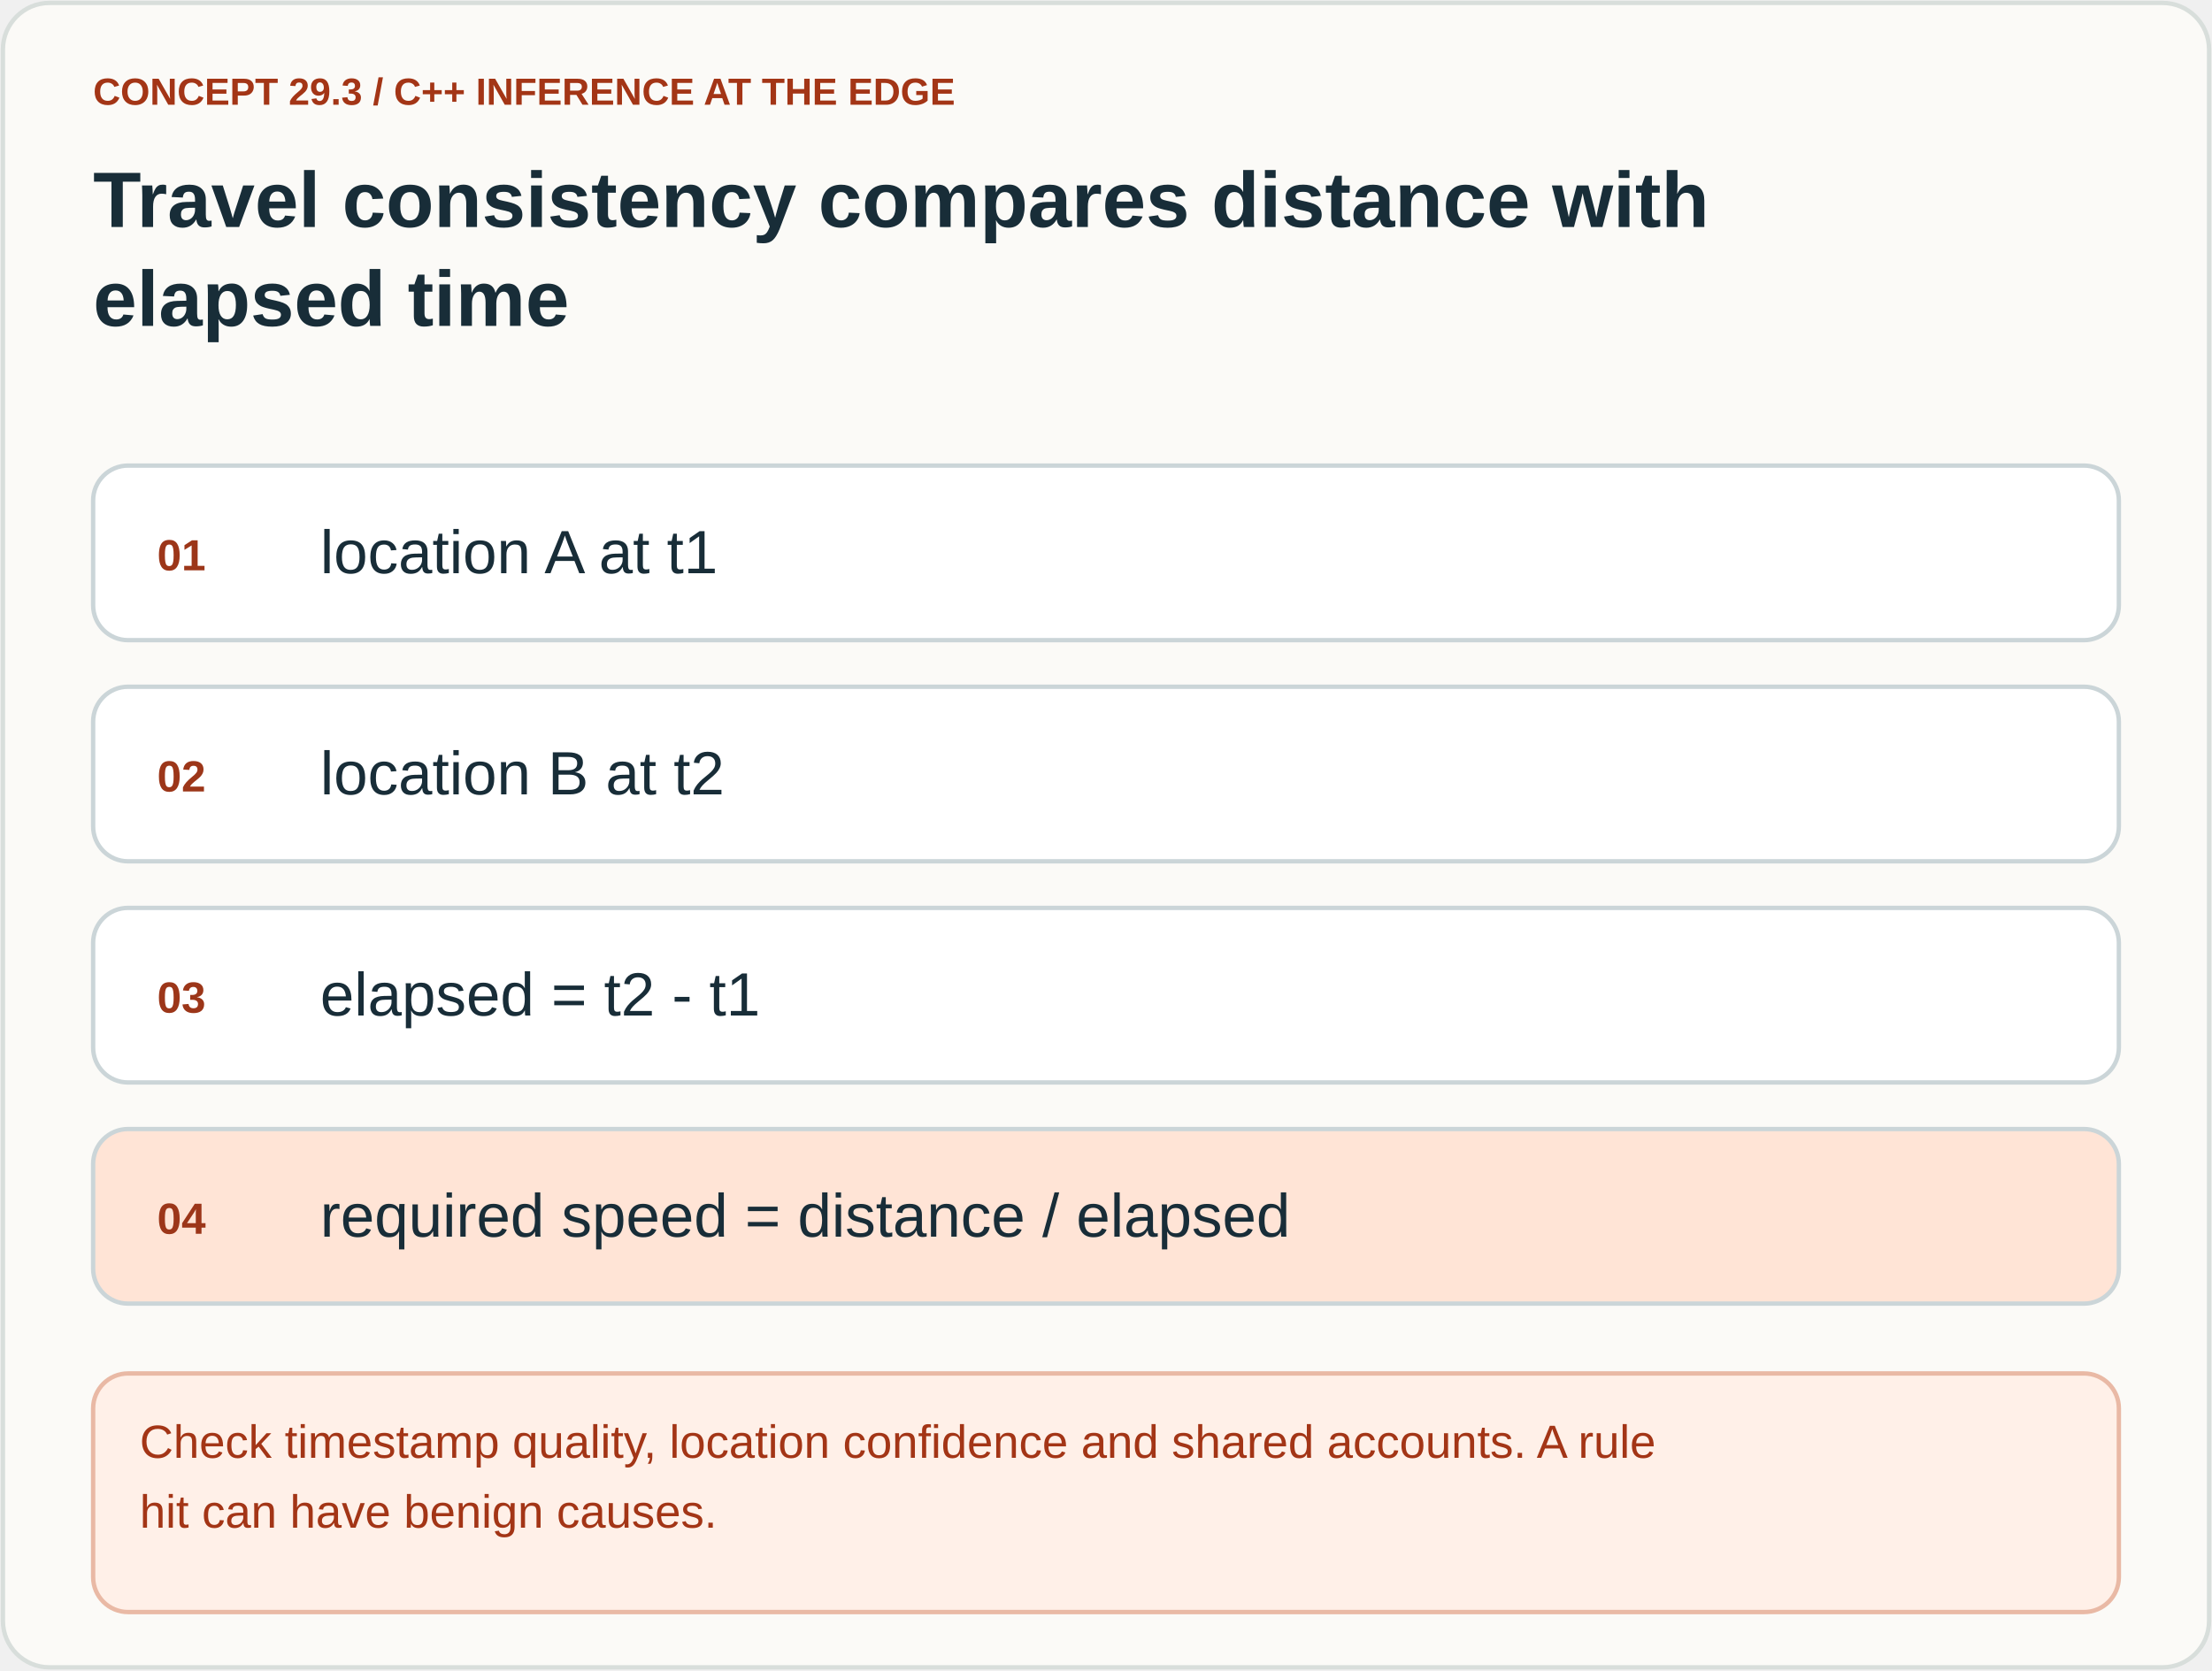
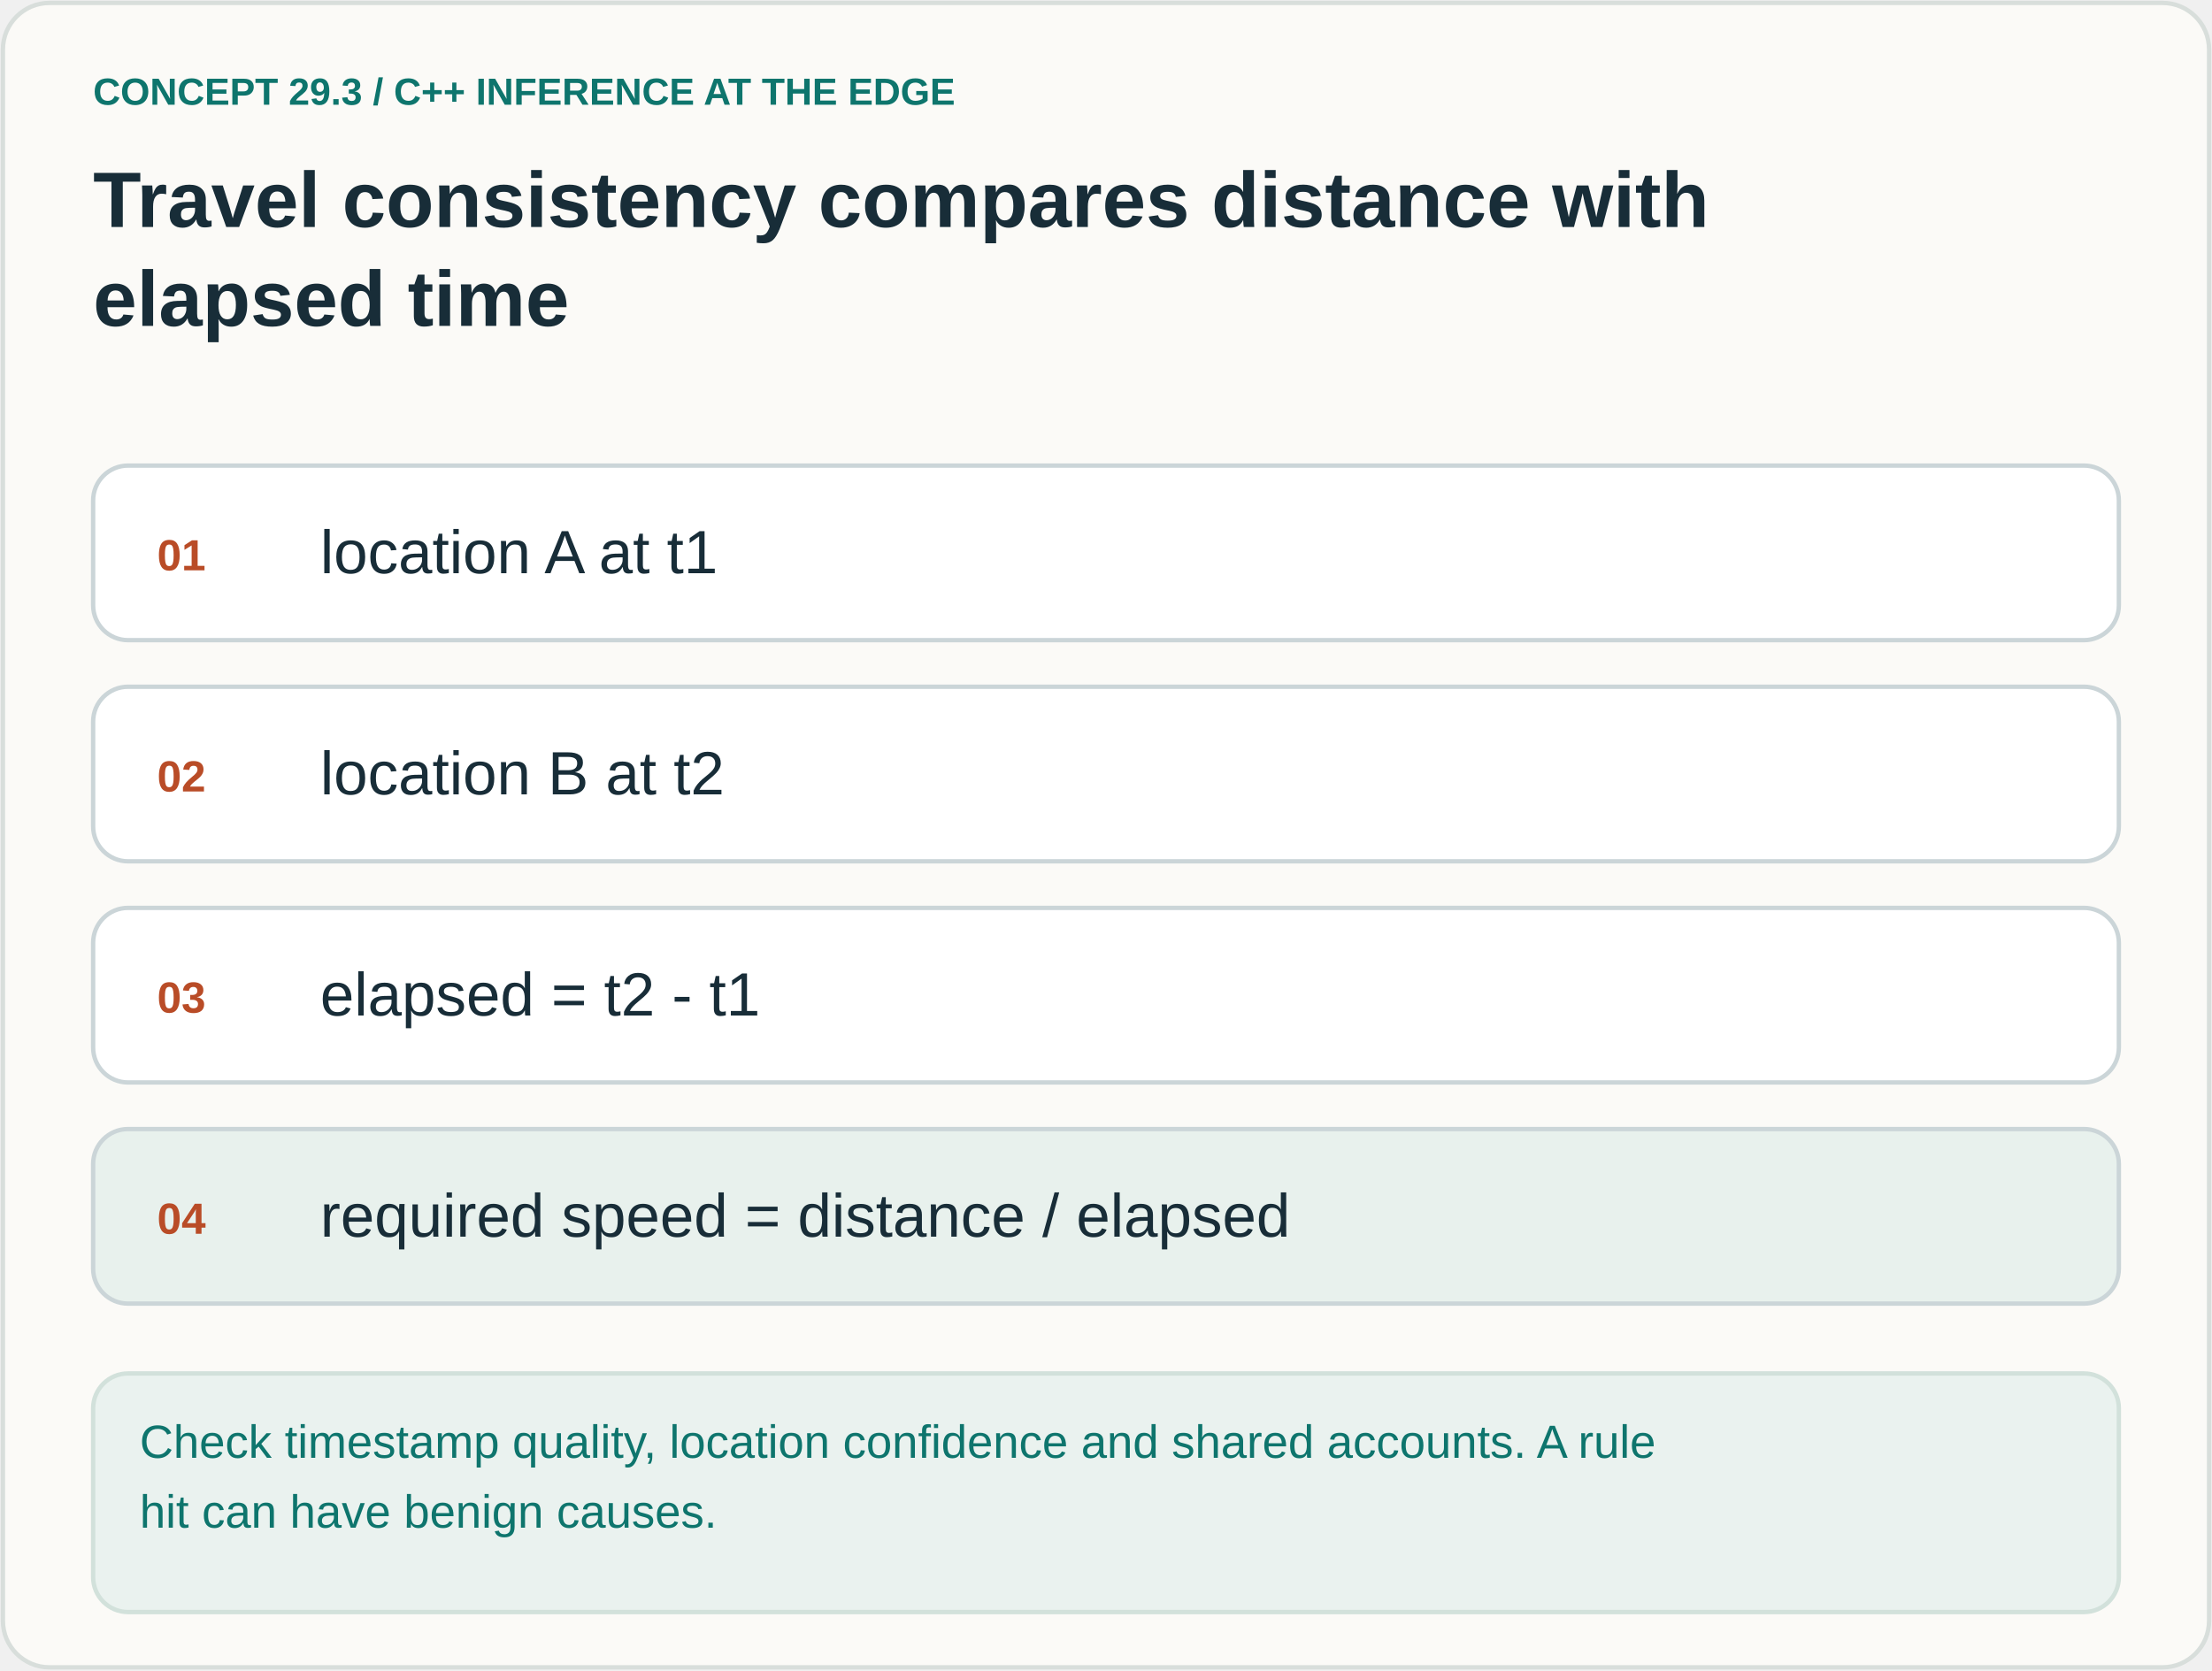
<svg xmlns="http://www.w3.org/2000/svg" width="760" height="574" viewBox="0 0 760 574" role="img" aria-labelledby="title desc">
  <defs>
    <marker id="arrow" viewBox="0 0 10 10" refX="9" refY="5" markerWidth="6" markerHeight="6" orient="auto-start-reverse">
      <path d="M0 0 L10 5 L0 10 Z" fill="#738993" />
    </marker>
  </defs>
  <g font-family="Arial, Helvetica, sans-serif">
    <rect x="1" y="1" width="758" height="572" rx="16" fill="#fbfaf7" stroke="#d8dedb" stroke-width="1.5" />
-     <text x="32" y="36" font-size="13" fill="#a33516" font-weight="700" text-anchor="start">CONCEPT 29.3  /  C++ INFERENCE AT THE EDGE</text>
+     <text x="32" y="36" font-size="13" fill="#0e756d" font-weight="700" text-anchor="start">CONCEPT 29.3  /  C++ INFERENCE AT THE EDGE</text>
    <text x="32" y="78" font-size="27" fill="#182d38" font-weight="600" text-anchor="start">Travel consistency compares distance with</text>
    <text x="32" y="112" font-size="27" fill="#182d38" font-weight="600" text-anchor="start">elapsed time</text>
    <rect x="32" y="160" width="696" height="60" rx="12" fill="#fff" stroke="#cbd5d8" stroke-width="1.5" />
-     <text x="54" y="196" font-size="15" fill="#9c3619" font-weight="700" text-anchor="start">01</text>
+     <text x="54" y="196" font-size="15" fill="#b94c27" font-weight="700" text-anchor="start">01</text>
    <text x="110" y="197" font-size="21" fill="#182d38" font-weight="400" text-anchor="start">location A at t1</text>
    <rect x="32" y="236" width="696" height="60" rx="12" fill="#fff" stroke="#cbd5d8" stroke-width="1.5" />
-     <text x="54" y="272" font-size="15" fill="#9c3619" font-weight="700" text-anchor="start">02</text>
+     <text x="54" y="272" font-size="15" fill="#b94c27" font-weight="700" text-anchor="start">02</text>
    <text x="110" y="273" font-size="21" fill="#182d38" font-weight="400" text-anchor="start">location B at t2</text>
    <rect x="32" y="312" width="696" height="60" rx="12" fill="#fff" stroke="#cbd5d8" stroke-width="1.5" />
-     <text x="54" y="348" font-size="15" fill="#9c3619" font-weight="700" text-anchor="start">03</text>
+     <text x="54" y="348" font-size="15" fill="#b94c27" font-weight="700" text-anchor="start">03</text>
    <text x="110" y="349" font-size="21" fill="#182d38" font-weight="400" text-anchor="start">elapsed = t2 - t1</text>
-     <rect x="32" y="388" width="696" height="60" rx="12" fill="#ffe4d6" stroke="#cbd5d8" stroke-width="1.5" />
-     <text x="54" y="424" font-size="15" fill="#9c3619" font-weight="700" text-anchor="start">04</text>
+     <rect x="32" y="388" width="696" height="60" rx="12" fill="#e8f1ed" stroke="#cbd5d8" stroke-width="1.5" />
+     <text x="54" y="424" font-size="15" fill="#b94c27" font-weight="700" text-anchor="start">04</text>
    <text x="110" y="425" font-size="21" fill="#182d38" font-weight="400" text-anchor="start">required speed = distance / elapsed</text>
-     <rect x="32" y="472" width="696" height="82" rx="12" fill="#fff0e8" stroke="#e9b9a5" stroke-width="1.5" />
-     <text x="48" y="501" font-size="16" fill="#a33516" font-weight="400" text-anchor="start">Check timestamp quality, location confidence and shared accounts. A rule</text>
-     <text x="48" y="525" font-size="16" fill="#a33516" font-weight="400" text-anchor="start">hit can have benign causes.</text>
+     <rect x="32" y="472" width="696" height="82" rx="12" fill="#eaf2ef" stroke="#d2e1db" stroke-width="1.5" />
+     <text x="48" y="501" font-size="16" fill="#0e756d" font-weight="400" text-anchor="start">Check timestamp quality, location confidence and shared accounts. A rule</text>
+     <text x="48" y="525" font-size="16" fill="#0e756d" font-weight="400" text-anchor="start">hit can have benign causes.</text>
  </g>
</svg>
